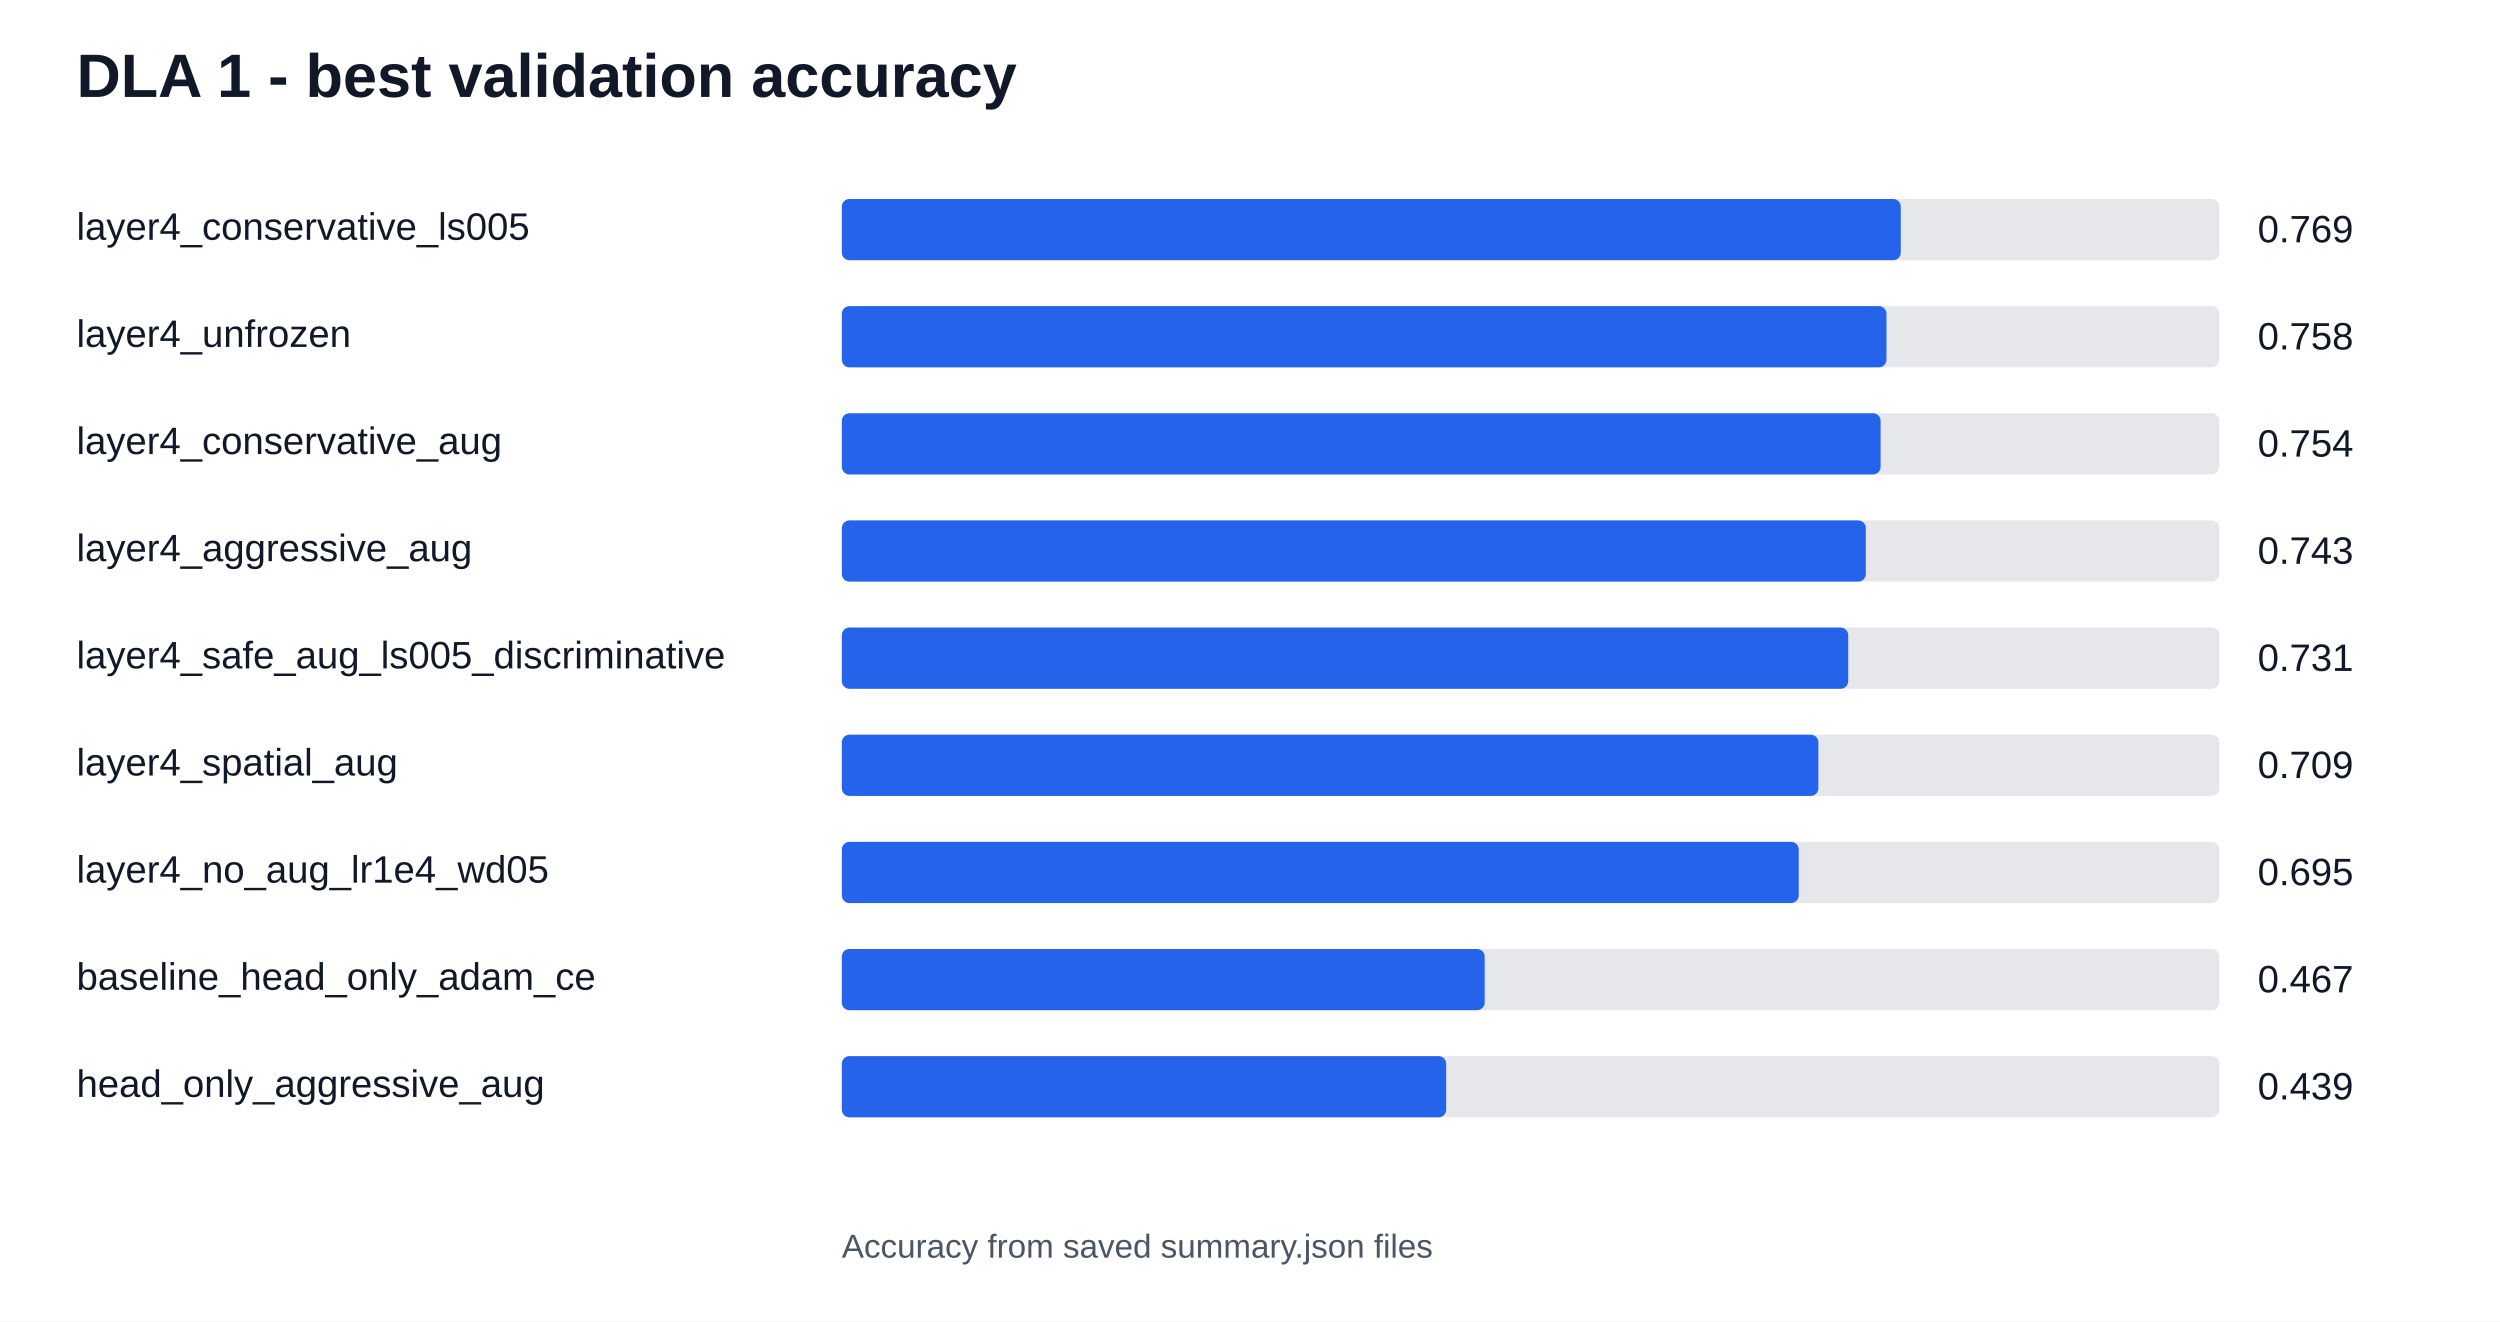
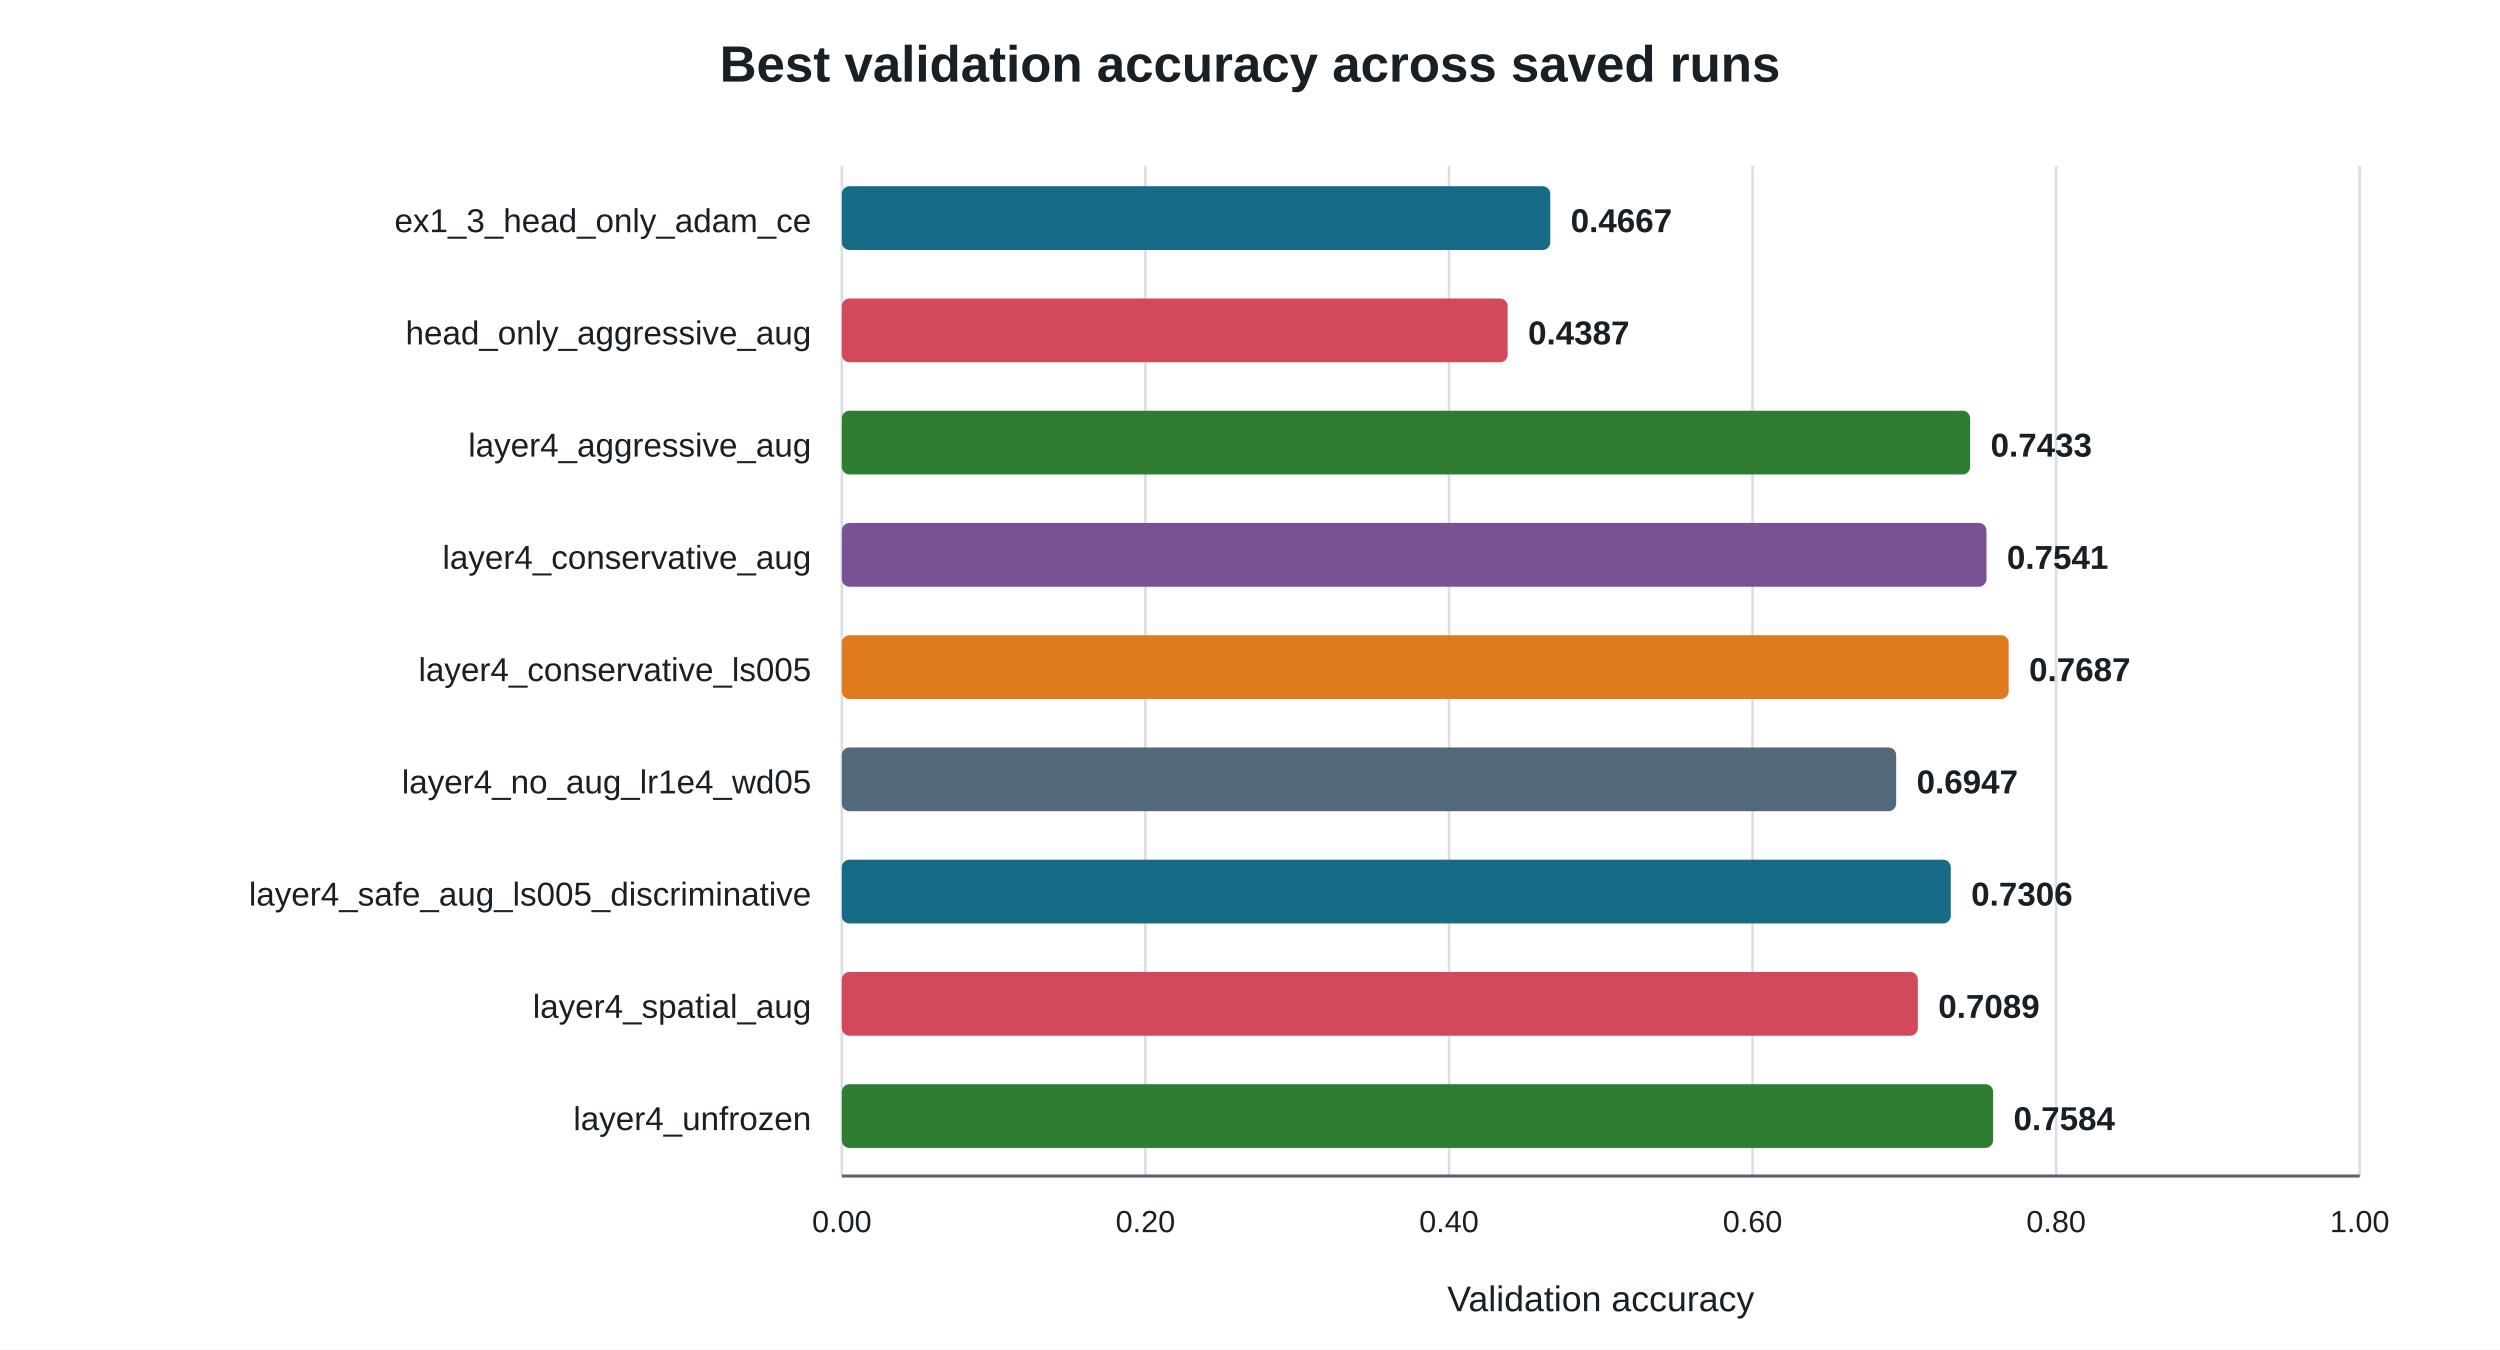
- <svg xmlns="http://www.w3.org/2000/svg" width="980" height="518" viewBox="0 0 980 518">
+ <svg xmlns="http://www.w3.org/2000/svg" width="980" height="529" viewBox="0 0 980 529" role="img" aria-labelledby="title desc">
  <rect width="100%" height="100%" fill="#ffffff" />
-   <text x="30" y="38" font-family="Arial" font-size="24" font-weight="700" fill="#111827">DLA 1 - best validation accuracy</text>
-   <text x="30" y="94" font-family="Arial" font-size="15" fill="#111827">layer4_conservative_ls005</text>
-   <rect x="330" y="78" width="540" height="24" rx="3" fill="#e5e7eb" />
-   <rect x="330" y="78" width="415.1" height="24" rx="3" fill="#2563eb" />
-   <text x="885" y="95" font-family="Arial" font-size="15" fill="#111827">0.769</text>
-   <text x="30" y="136" font-family="Arial" font-size="15" fill="#111827">layer4_unfrozen</text>
-   <rect x="330" y="120" width="540" height="24" rx="3" fill="#e5e7eb" />
-   <rect x="330" y="120" width="409.5" height="24" rx="3" fill="#2563eb" />
-   <text x="885" y="137" font-family="Arial" font-size="15" fill="#111827">0.758</text>
-   <text x="30" y="178" font-family="Arial" font-size="15" fill="#111827">layer4_conservative_aug</text>
-   <rect x="330" y="162" width="540" height="24" rx="3" fill="#e5e7eb" />
-   <rect x="330" y="162" width="407.2" height="24" rx="3" fill="#2563eb" />
-   <text x="885" y="179" font-family="Arial" font-size="15" fill="#111827">0.754</text>
-   <text x="30" y="220" font-family="Arial" font-size="15" fill="#111827">layer4_aggressive_aug</text>
-   <rect x="330" y="204" width="540" height="24" rx="3" fill="#e5e7eb" />
-   <rect x="330" y="204" width="401.4" height="24" rx="3" fill="#2563eb" />
-   <text x="885" y="221" font-family="Arial" font-size="15" fill="#111827">0.743</text>
-   <text x="30" y="262" font-family="Arial" font-size="15" fill="#111827">layer4_safe_aug_ls005_discriminative</text>
-   <rect x="330" y="246" width="540" height="24" rx="3" fill="#e5e7eb" />
-   <rect x="330" y="246" width="394.5" height="24" rx="3" fill="#2563eb" />
-   <text x="885" y="263" font-family="Arial" font-size="15" fill="#111827">0.731</text>
-   <text x="30" y="304" font-family="Arial" font-size="15" fill="#111827">layer4_spatial_aug</text>
-   <rect x="330" y="288" width="540" height="24" rx="3" fill="#e5e7eb" />
-   <rect x="330" y="288" width="382.8" height="24" rx="3" fill="#2563eb" />
-   <text x="885" y="305" font-family="Arial" font-size="15" fill="#111827">0.709</text>
-   <text x="30" y="346" font-family="Arial" font-size="15" fill="#111827">layer4_no_aug_lr1e4_wd05</text>
-   <rect x="330" y="330" width="540" height="24" rx="3" fill="#e5e7eb" />
-   <rect x="330" y="330" width="375.1" height="24" rx="3" fill="#2563eb" />
-   <text x="885" y="347" font-family="Arial" font-size="15" fill="#111827">0.695</text>
-   <text x="30" y="388" font-family="Arial" font-size="15" fill="#111827">baseline_head_only_adam_ce</text>
-   <rect x="330" y="372" width="540" height="24" rx="3" fill="#e5e7eb" />
-   <rect x="330" y="372" width="252.0" height="24" rx="3" fill="#2563eb" />
-   <text x="885" y="389" font-family="Arial" font-size="15" fill="#111827">0.467</text>
-   <text x="30" y="430" font-family="Arial" font-size="15" fill="#111827">head_only_aggressive_aug</text>
-   <rect x="330" y="414" width="540" height="24" rx="3" fill="#e5e7eb" />
-   <rect x="330" y="414" width="236.9" height="24" rx="3" fill="#2563eb" />
-   <text x="885" y="431" font-family="Arial" font-size="15" fill="#111827">0.439</text>
-   <text x="330" y="493" font-family="Arial" font-size="13" fill="#4b5563">Accuracy from saved summary.json files</text>
+   <style>text{font-family:Arial,sans-serif;fill:#182026;letter-spacing:0} .grid{stroke:#d8dee4;stroke-width:1} .axis{stroke:#59636e;stroke-width:1.2}</style>
+   <text x="490.0" y="32" text-anchor="middle" font-size="20" font-weight="700">Best validation accuracy across saved runs</text>
+   <line class="grid" x1="330.0" y1="65" x2="330.0" y2="461" />
+   <text x="330.0" y="483" text-anchor="middle" font-size="12">0.00</text>
+   <line class="grid" x1="449.0" y1="65" x2="449.0" y2="461" />
+   <text x="449.0" y="483" text-anchor="middle" font-size="12">0.20</text>
+   <line class="grid" x1="568.0" y1="65" x2="568.0" y2="461" />
+   <text x="568.0" y="483" text-anchor="middle" font-size="12">0.40</text>
+   <line class="grid" x1="687.0" y1="65" x2="687.0" y2="461" />
+   <text x="687.0" y="483" text-anchor="middle" font-size="12">0.60</text>
+   <line class="grid" x1="806.0" y1="65" x2="806.0" y2="461" />
+   <text x="806.0" y="483" text-anchor="middle" font-size="12">0.80</text>
+   <line class="grid" x1="925.0" y1="65" x2="925.0" y2="461" />
+   <text x="925.0" y="483" text-anchor="middle" font-size="12">1.00</text>
+   <text x="318" y="91" text-anchor="end" font-size="13">ex1_3_head_only_adam_ce</text>
+   <rect x="330" y="73" width="277.7" height="25" rx="3" fill="#176B87" />
+   <text x="615.7" y="91" font-size="13" font-weight="700">0.4667</text>
+   <text x="318" y="135" text-anchor="end" font-size="13">head_only_aggressive_aug</text>
+   <rect x="330" y="117" width="261.0" height="25" rx="3" fill="#D1495B" />
+   <text x="599.0" y="135" font-size="13" font-weight="700">0.4387</text>
+   <text x="318" y="179" text-anchor="end" font-size="13">layer4_aggressive_aug</text>
+   <rect x="330" y="161" width="442.3" height="25" rx="3" fill="#2E7D32" />
+   <text x="780.3" y="179" font-size="13" font-weight="700">0.7433</text>
+   <text x="318" y="223" text-anchor="end" font-size="13">layer4_conservative_aug</text>
+   <rect x="330" y="205" width="448.7" height="25" rx="3" fill="#7A5195" />
+   <text x="786.7" y="223" font-size="13" font-weight="700">0.7541</text>
+   <text x="318" y="267" text-anchor="end" font-size="13">layer4_conservative_ls005</text>
+   <rect x="330" y="249" width="457.4" height="25" rx="3" fill="#E07A1F" />
+   <text x="795.4" y="267" font-size="13" font-weight="700">0.7687</text>
+   <text x="318" y="311" text-anchor="end" font-size="13">layer4_no_aug_lr1e4_wd05</text>
+   <rect x="330" y="293" width="413.3" height="25" rx="3" fill="#536878" />
+   <text x="751.3" y="311" font-size="13" font-weight="700">0.6947</text>
+   <text x="318" y="355" text-anchor="end" font-size="13">layer4_safe_aug_ls005_discriminative</text>
+   <rect x="330" y="337" width="434.7" height="25" rx="3" fill="#176B87" />
+   <text x="772.7" y="355" font-size="13" font-weight="700">0.7306</text>
+   <text x="318" y="399" text-anchor="end" font-size="13">layer4_spatial_aug</text>
+   <rect x="330" y="381" width="421.8" height="25" rx="3" fill="#D1495B" />
+   <text x="759.8" y="399" font-size="13" font-weight="700">0.7089</text>
+   <text x="318" y="443" text-anchor="end" font-size="13">layer4_unfrozen</text>
+   <rect x="330" y="425" width="451.3" height="25" rx="3" fill="#2E7D32" />
+   <text x="789.3" y="443" font-size="13" font-weight="700">0.7584</text>
+   <line class="axis" x1="330" y1="461" x2="925" y2="461" />
+   <text x="627.5" y="514" text-anchor="middle" font-size="14">Validation accuracy</text>
</svg>
